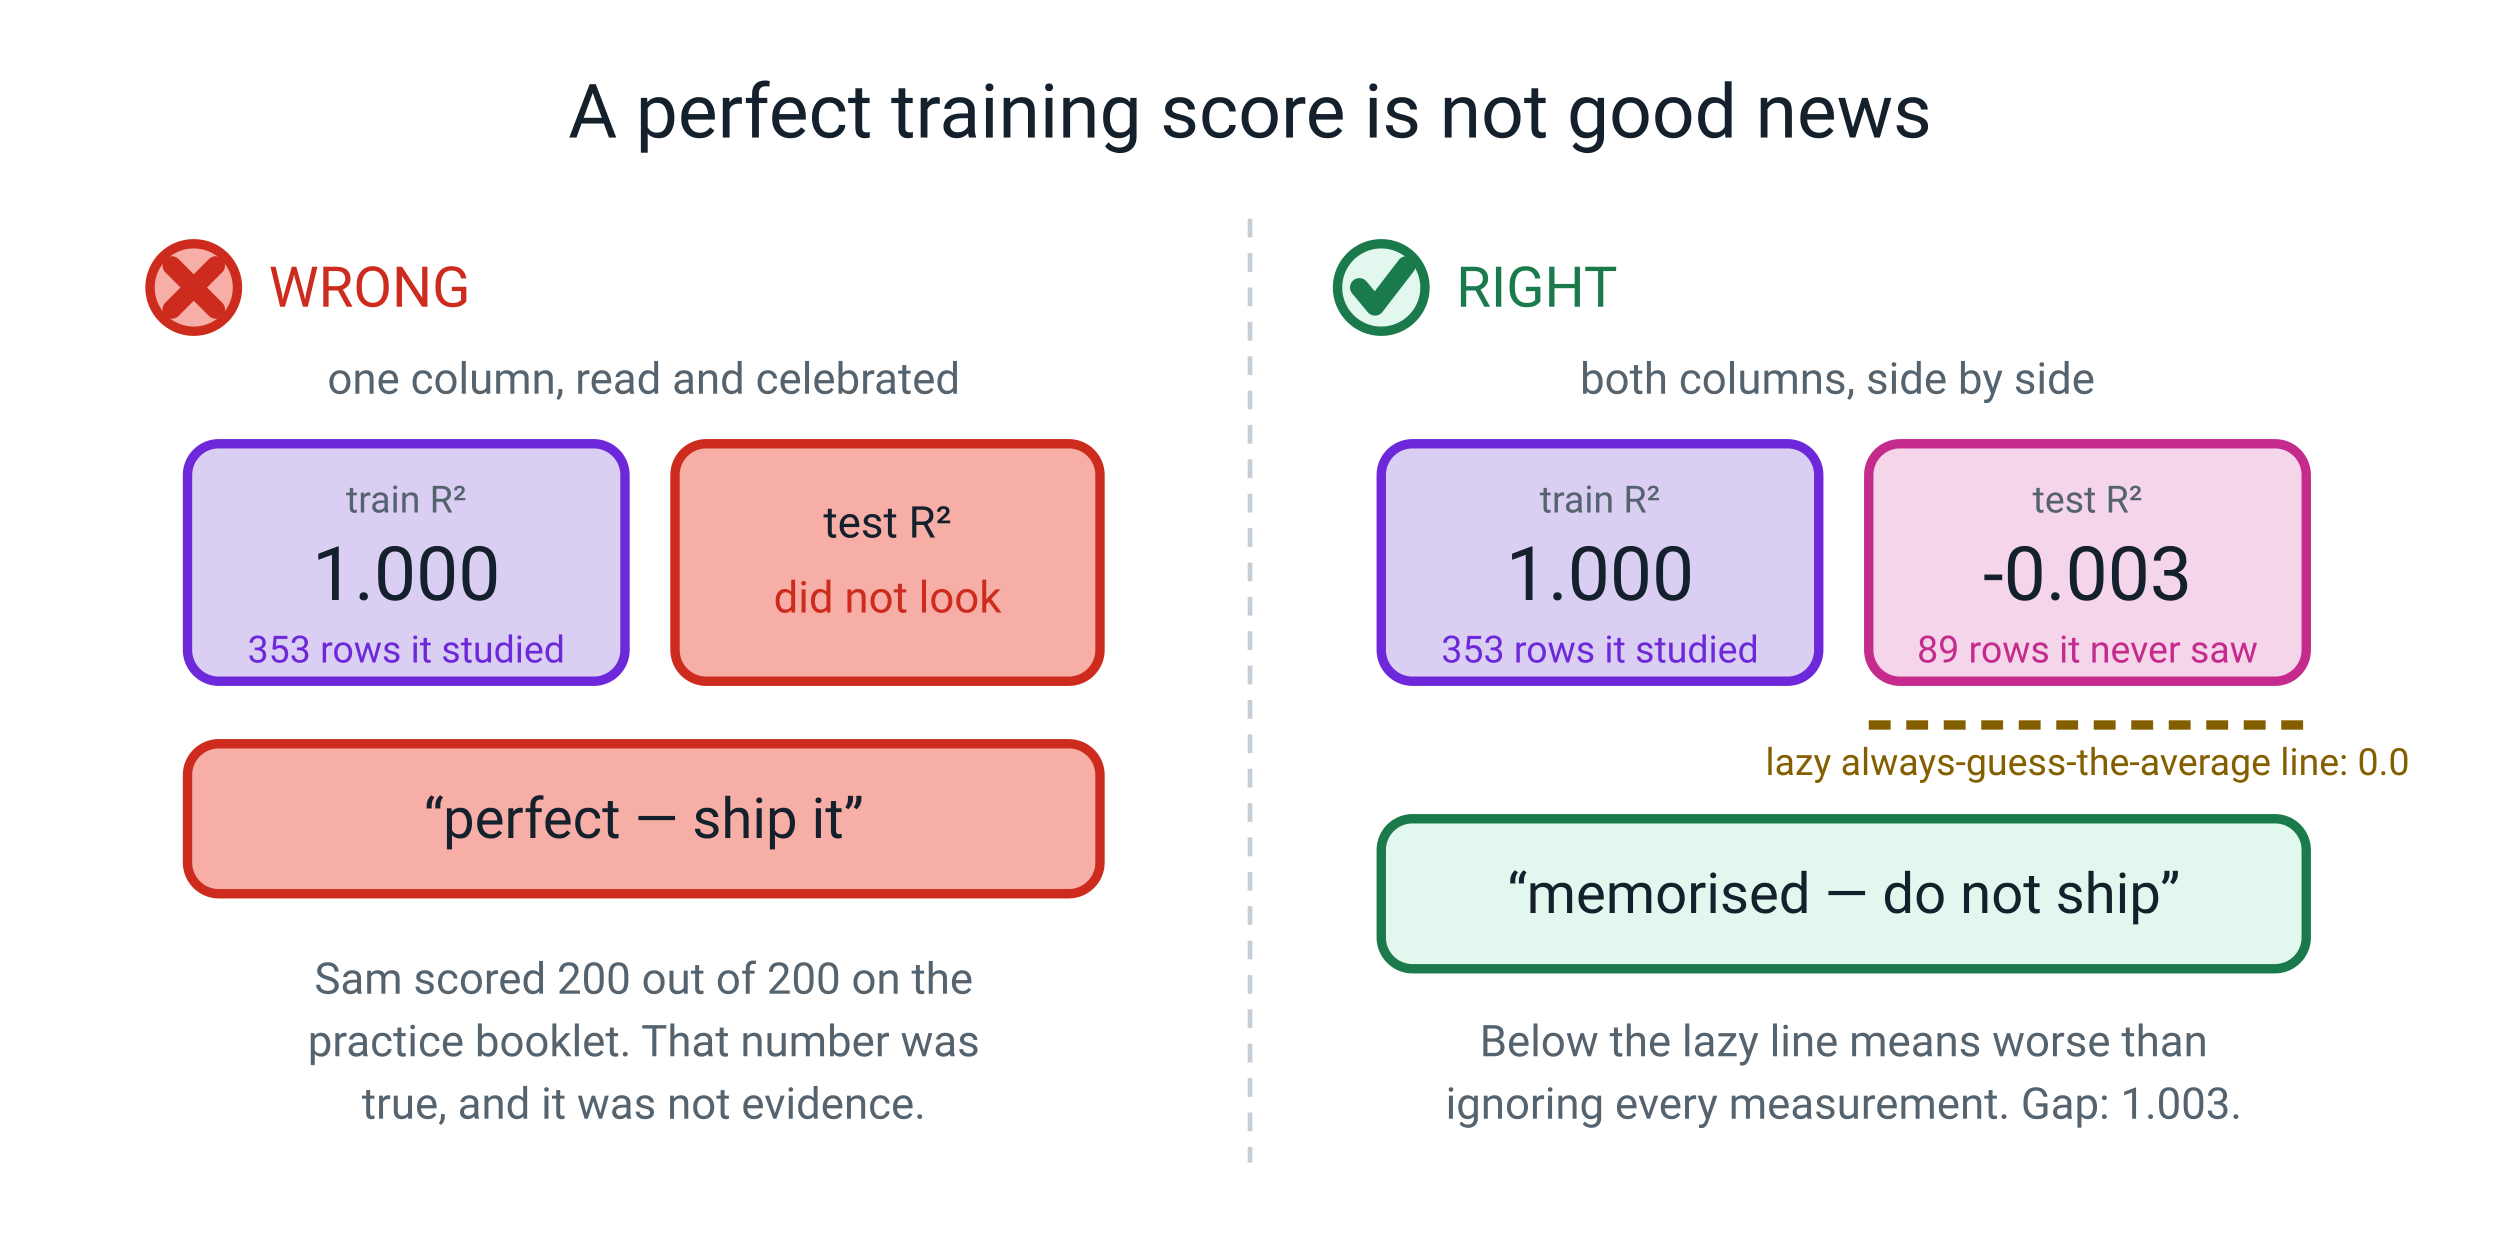
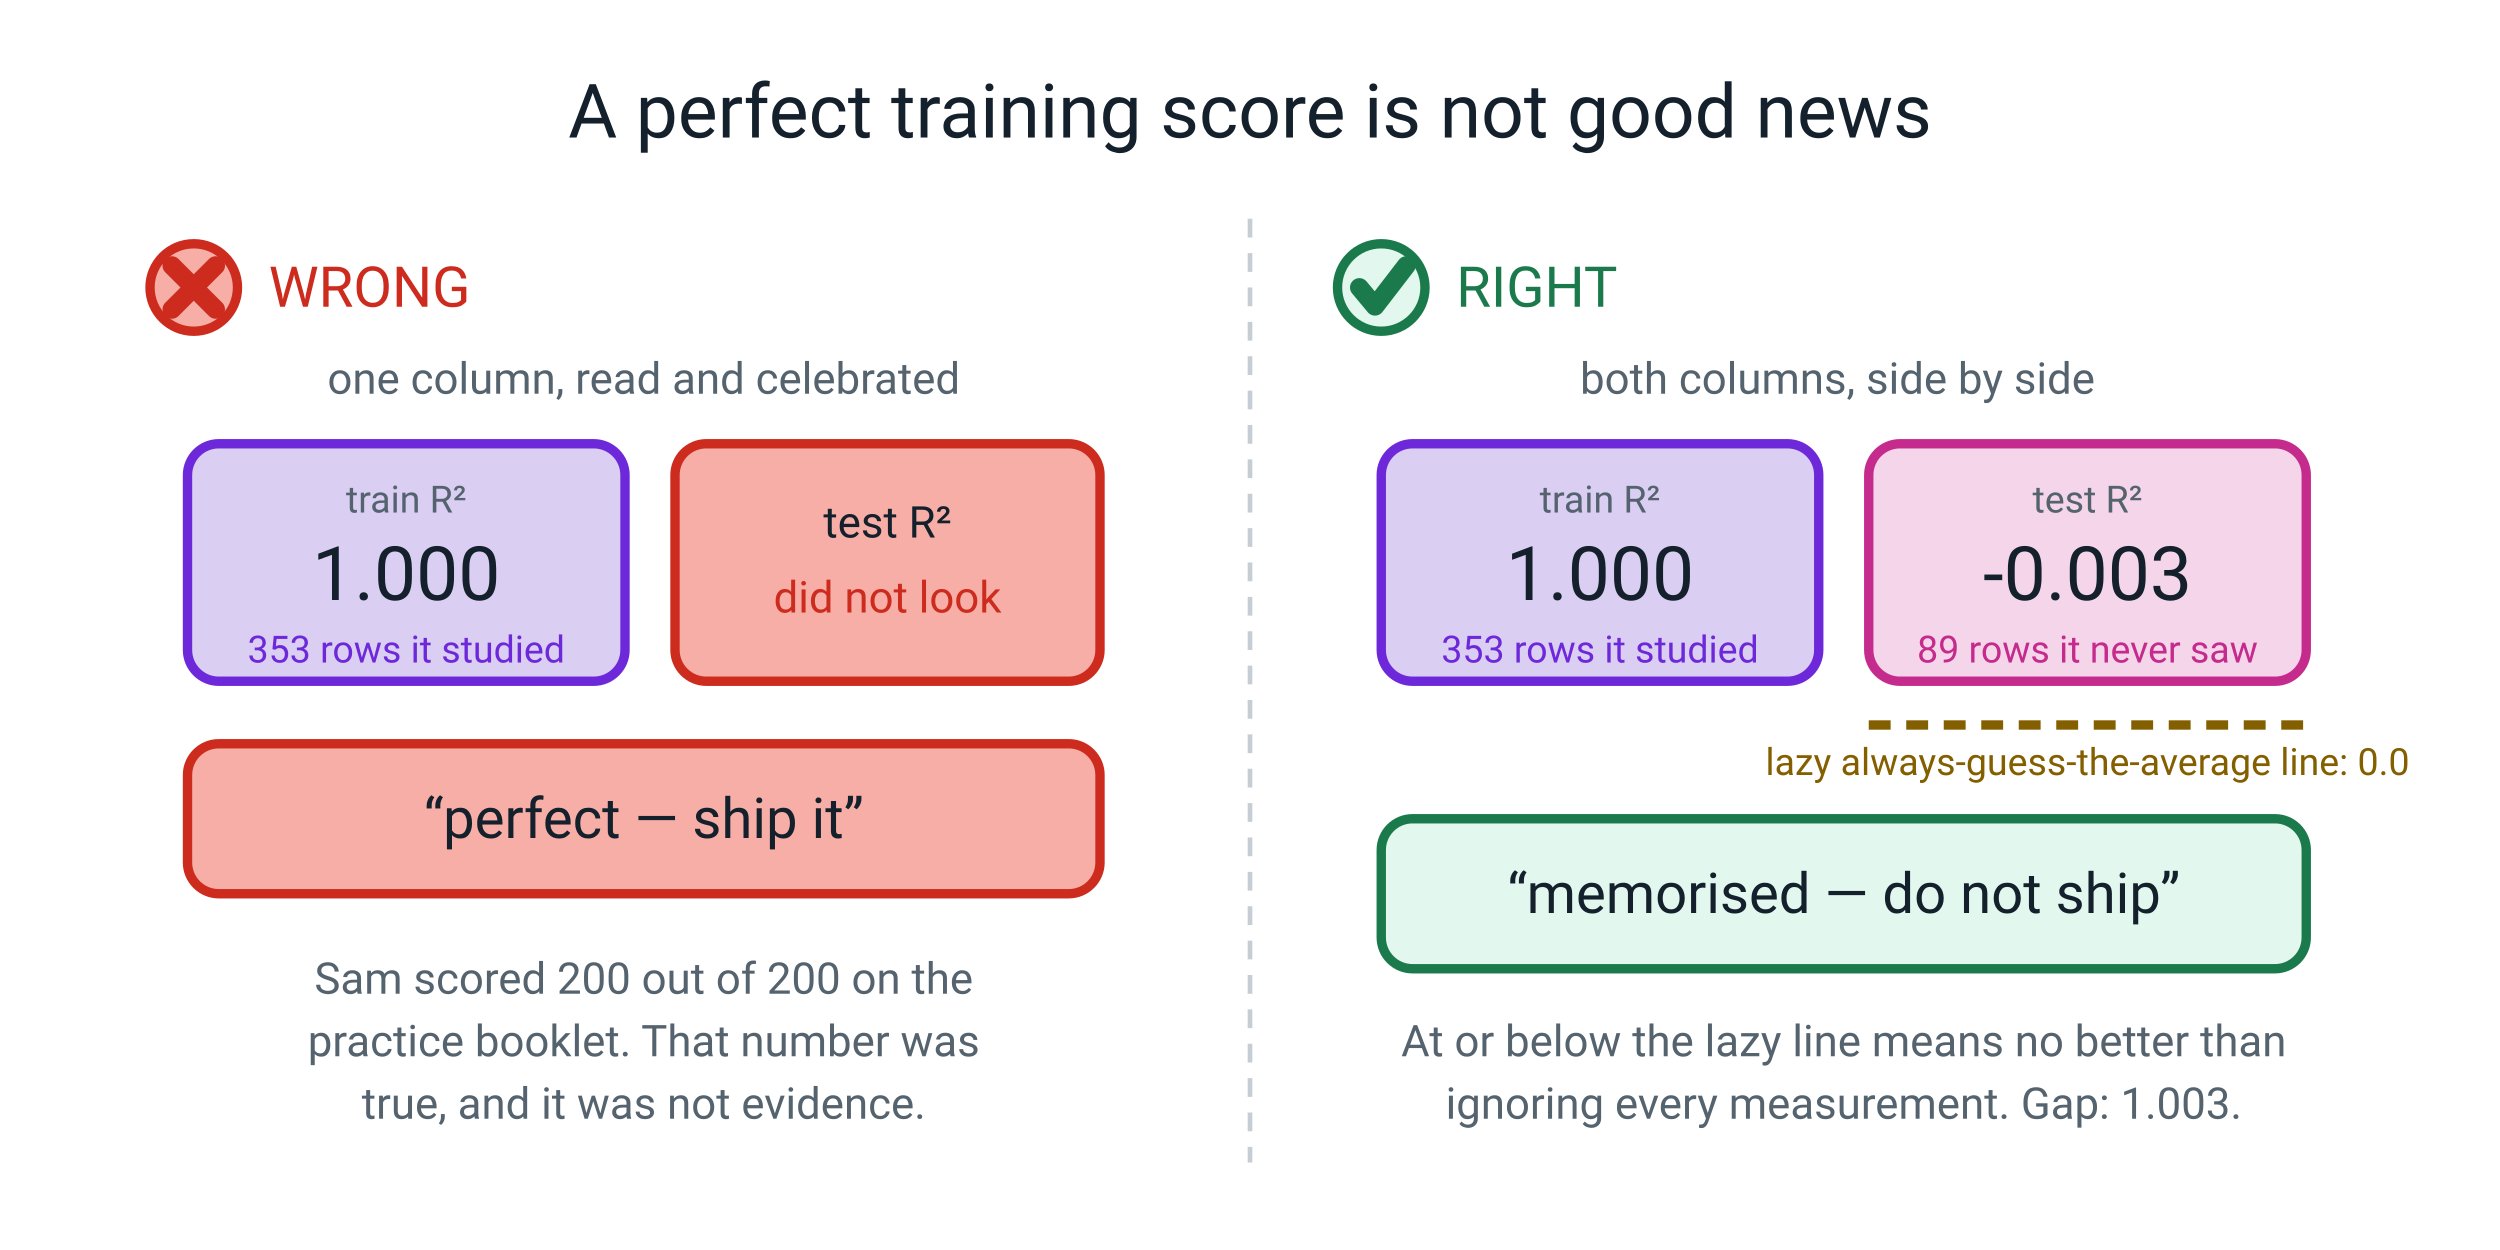
<svg xmlns="http://www.w3.org/2000/svg" viewBox="0 0 800 400" role="img">
  <text x="400" y="44" font-family="ui-sans-serif, system-ui, -apple-system, 'Segoe UI', Roboto, sans-serif" font-size="24" fill="#14202B" text-anchor="middle">A perfect training score is not good news</text>
  <line x1="400" y1="70" x2="400" y2="372" stroke="#C7CDD4" stroke-width="1.5" stroke-dasharray="6 5" />
  <circle cx="62" cy="92" r="14" fill="#F6AEA6" stroke="#CC2B1D" stroke-width="3" />
  <line x1="55" y1="85" x2="69" y2="99" stroke="#CC2B1D" stroke-width="6" stroke-linecap="round" />
  <line x1="69" y1="85" x2="55" y2="99" stroke="#CC2B1D" stroke-width="6" stroke-linecap="round" />
  <text x="86" y="92" font-family="ui-sans-serif, system-ui, -apple-system, 'Segoe UI', Roboto, sans-serif" font-size="18" fill="#CC2B1D" text-anchor="start" dominant-baseline="central">WRONG</text>
  <text x="206" y="126" font-family="ui-sans-serif, system-ui, -apple-system, 'Segoe UI', Roboto, sans-serif" font-size="14" fill="#55636F" text-anchor="middle">one column, read and celebrated</text>
  <rect x="60" y="142" width="140" height="76" rx="10" fill="#DBCEF3" stroke="#6D28D9" stroke-width="3" stroke-linejoin="round" />
  <text x="130" y="164" font-family="ui-sans-serif, system-ui, -apple-system, 'Segoe UI', Roboto, sans-serif" font-size="12" fill="#55636F" text-anchor="middle">train R²</text>
  <text x="130" y="192" font-family="ui-sans-serif, system-ui, -apple-system, 'Segoe UI', Roboto, sans-serif" font-size="24" fill="#14202B" text-anchor="middle">1.000</text>
  <text x="130" y="212" font-family="ui-sans-serif, system-ui, -apple-system, 'Segoe UI', Roboto, sans-serif" font-size="12" fill="#6D28D9" text-anchor="middle">353 rows it studied</text>
  <rect x="216" y="142" width="136" height="76" rx="10" fill="#F6AEA6" stroke="#CC2B1D" stroke-width="3" stroke-linejoin="round" />
  <text x="284" y="172" font-family="ui-sans-serif, system-ui, -apple-system, 'Segoe UI', Roboto, sans-serif" font-size="14" fill="#14202B" text-anchor="middle">test R²</text>
  <text x="284" y="196" font-family="ui-sans-serif, system-ui, -apple-system, 'Segoe UI', Roboto, sans-serif" font-size="14" fill="#CC2B1D" text-anchor="middle">did not look</text>
  <rect x="60" y="238" width="292" height="48" rx="10" fill="#F6AEA6" stroke="#CC2B1D" stroke-width="3" stroke-linejoin="round" />
  <text x="206" y="262" font-family="ui-sans-serif, system-ui, -apple-system, 'Segoe UI', Roboto, sans-serif" font-size="18" fill="#14202B" text-anchor="middle" dominant-baseline="central">“perfect — ship it”</text>
  <text x="206" y="318" font-family="ui-sans-serif, system-ui, -apple-system, 'Segoe UI', Roboto, sans-serif" font-size="14" fill="#55636F" text-anchor="middle">Sam scored 200 out of 200 on the</text>
  <text x="206" y="338" font-family="ui-sans-serif, system-ui, -apple-system, 'Segoe UI', Roboto, sans-serif" font-size="14" fill="#55636F" text-anchor="middle">practice booklet. That number was</text>
  <text x="206" y="358" font-family="ui-sans-serif, system-ui, -apple-system, 'Segoe UI', Roboto, sans-serif" font-size="14" fill="#55636F" text-anchor="middle">true, and it was not evidence.</text>
  <circle cx="442" cy="92" r="14" fill="#E2F7ED" stroke="#1B7A4B" stroke-width="3" />
  <polyline points="435,92 440,98 450,85" fill="none" stroke="#1B7A4B" stroke-width="6" stroke-linecap="round" stroke-linejoin="round" />
  <text x="466" y="92" font-family="ui-sans-serif, system-ui, -apple-system, 'Segoe UI', Roboto, sans-serif" font-size="18" fill="#1B7A4B" text-anchor="start" dominant-baseline="central">RIGHT</text>
  <text x="588" y="126" font-family="ui-sans-serif, system-ui, -apple-system, 'Segoe UI', Roboto, sans-serif" font-size="14" fill="#55636F" text-anchor="middle">both columns, side by side</text>
  <rect x="442" y="142" width="140" height="76" rx="10" fill="#DBCEF3" stroke="#6D28D9" stroke-width="3" stroke-linejoin="round" />
  <text x="512" y="164" font-family="ui-sans-serif, system-ui, -apple-system, 'Segoe UI', Roboto, sans-serif" font-size="12" fill="#55636F" text-anchor="middle">train R²</text>
  <text x="512" y="192" font-family="ui-sans-serif, system-ui, -apple-system, 'Segoe UI', Roboto, sans-serif" font-size="24" fill="#14202B" text-anchor="middle">1.000</text>
  <text x="512" y="212" font-family="ui-sans-serif, system-ui, -apple-system, 'Segoe UI', Roboto, sans-serif" font-size="12" fill="#6D28D9" text-anchor="middle">353 rows it studied</text>
  <rect x="598" y="142" width="140" height="76" rx="10" fill="#F4D5E9" stroke="#C42B8C" stroke-width="3" stroke-linejoin="round" />
  <text x="668" y="164" font-family="ui-sans-serif, system-ui, -apple-system, 'Segoe UI', Roboto, sans-serif" font-size="12" fill="#55636F" text-anchor="middle">test R²</text>
  <text x="668" y="192" font-family="ui-sans-serif, system-ui, -apple-system, 'Segoe UI', Roboto, sans-serif" font-size="24" fill="#14202B" text-anchor="middle">-0.003</text>
  <text x="668" y="212" font-family="ui-sans-serif, system-ui, -apple-system, 'Segoe UI', Roboto, sans-serif" font-size="12" fill="#C42B8C" text-anchor="middle">89 rows it never saw</text>
  <line x1="598" y1="232" x2="738" y2="232" stroke="#845F00" stroke-width="3" stroke-dasharray="7 5" />
  <text x="668" y="248" font-family="ui-sans-serif, system-ui, -apple-system, 'Segoe UI', Roboto, sans-serif" font-size="12" fill="#845F00" text-anchor="middle">lazy always-guess-the-average line: 0.0</text>
  <rect x="442" y="262" width="296" height="48" rx="10" fill="#E2F7ED" stroke="#1B7A4B" stroke-width="3" stroke-linejoin="round" />
  <text x="590" y="286" font-family="ui-sans-serif, system-ui, -apple-system, 'Segoe UI', Roboto, sans-serif" font-size="18" fill="#14202B" text-anchor="middle" dominant-baseline="central">“memorised — do not ship”</text>
-   <text x="590" y="338" font-family="ui-sans-serif, system-ui, -apple-system, 'Segoe UI', Roboto, sans-serif" font-size="14" fill="#55636F" text-anchor="middle">Below the lazy line means worse than</text>
+   <text x="590" y="338" font-family="ui-sans-serif, system-ui, -apple-system, 'Segoe UI', Roboto, sans-serif" font-size="14" fill="#55636F" text-anchor="middle">At or below the lazy line means no better than</text>
  <text x="590" y="358" font-family="ui-sans-serif, system-ui, -apple-system, 'Segoe UI', Roboto, sans-serif" font-size="14" fill="#55636F" text-anchor="middle">ignoring every measurement. Gap: 1.003.</text>
</svg>
